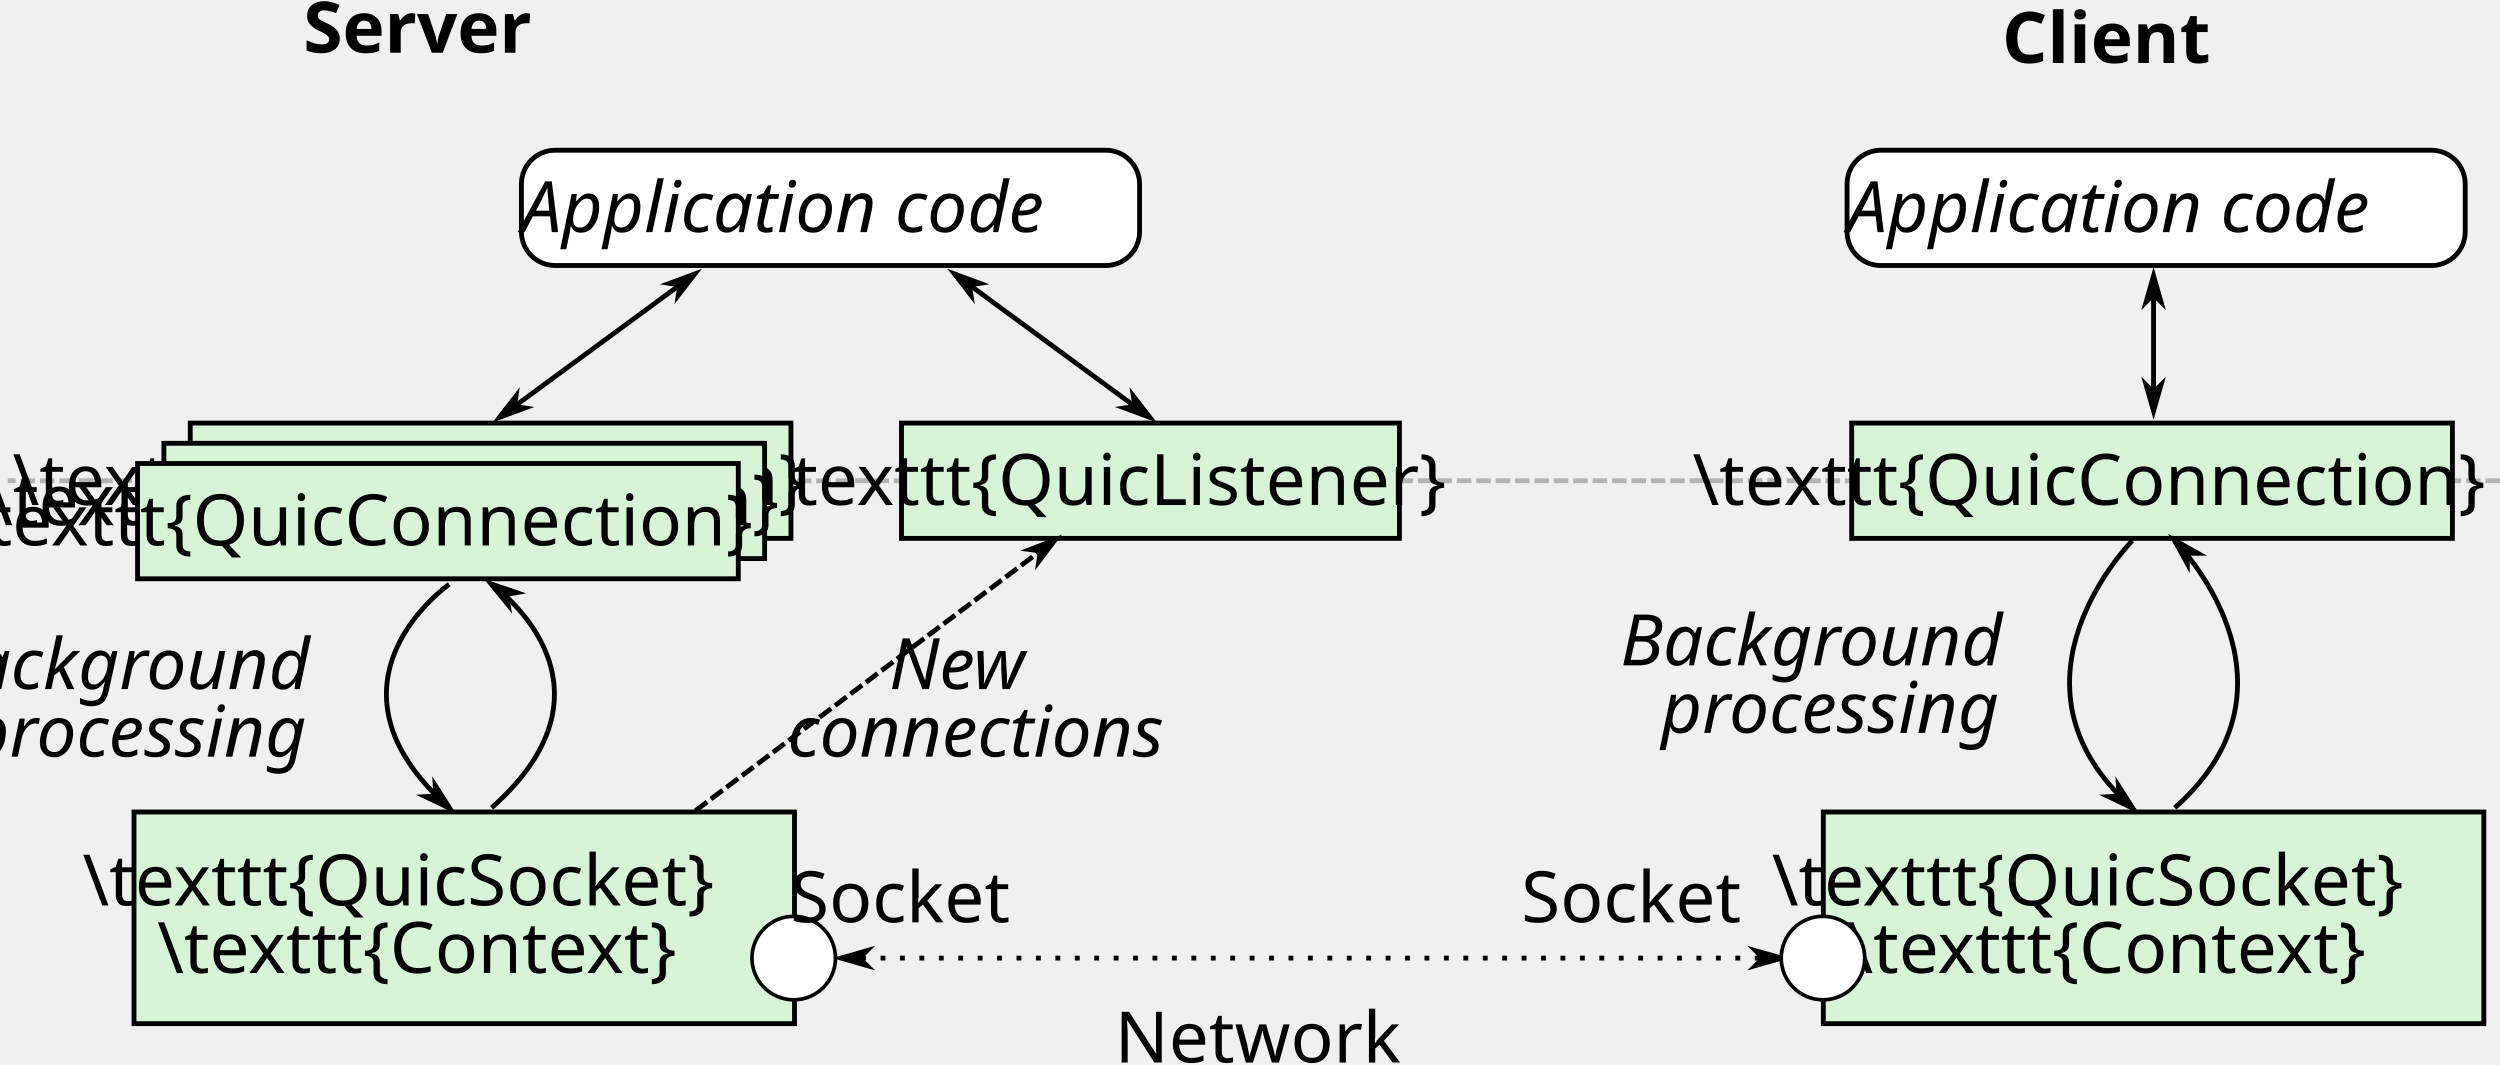
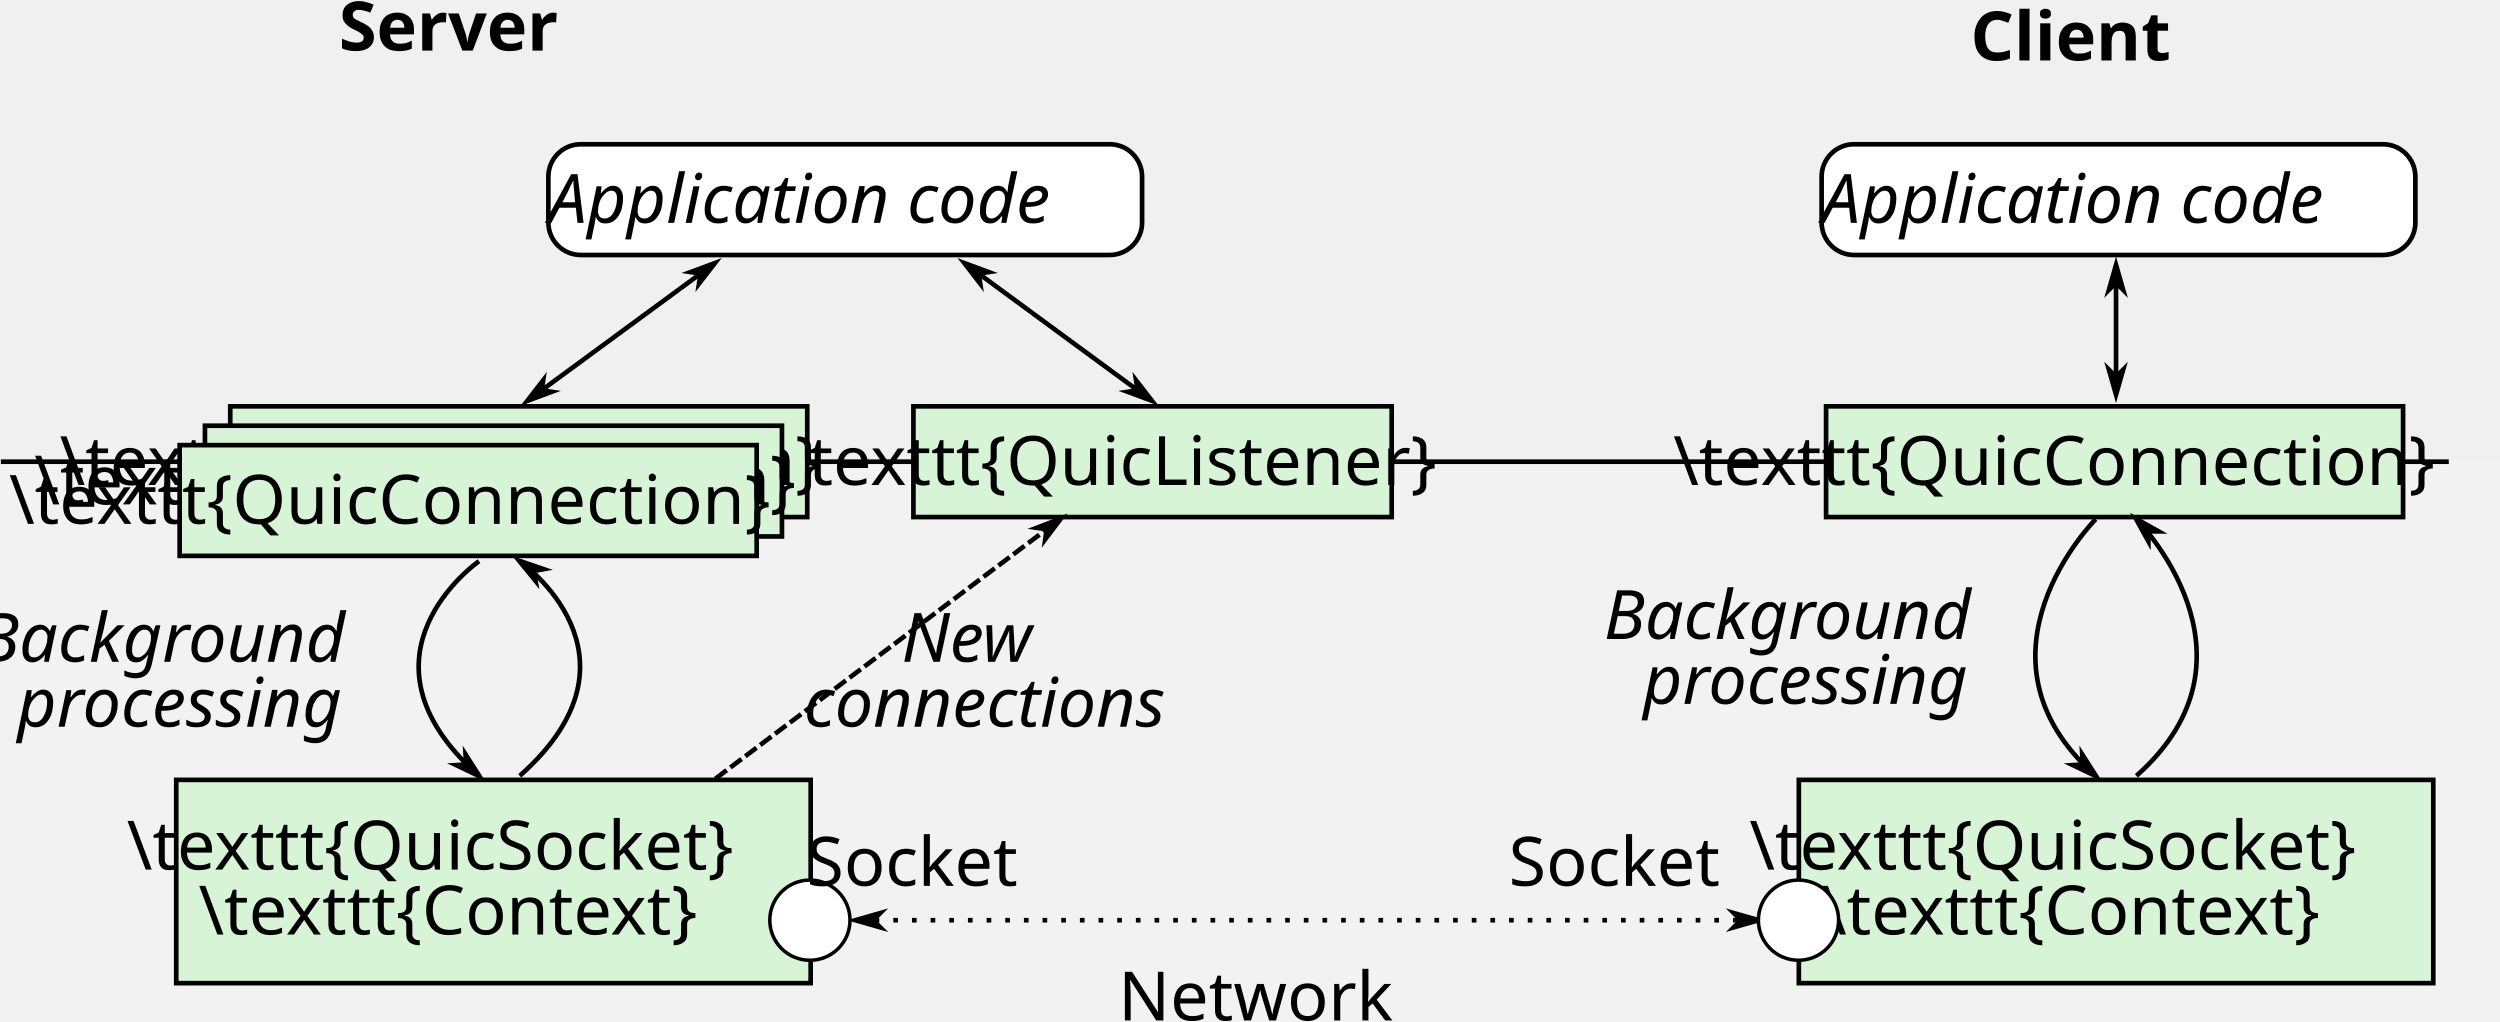
- <svg xmlns="http://www.w3.org/2000/svg" id="svg8" version="1.1" viewBox="0 0 136.407 58.062" height="58.062mm" width="136.407mm">
+ <svg xmlns="http://www.w3.org/2000/svg" id="svg8" version="1.1" viewBox="0 0 142.016 58.037" height="58.037mm" width="142.016mm">
  <defs id="defs2">
    <marker orient="auto" refY="0" refX="0" id="marker2429" style="overflow:visible">
      <path id="path2427" d="M 0,0 5,-5 -12.5,0 5,5 Z" style="fill:#000000;fill-opacity:1;fill-rule:evenodd;stroke:#000000;stroke-width:1pt;stroke-opacity:1" transform="matrix(-0.4,0,0,-0.4,-4,0)" />
    </marker>
    <marker orient="auto" refY="0" refX="0" id="marker2347" style="overflow:visible">
      <path id="path2345" d="M 0,0 5,-5 -12.5,0 5,5 Z" style="fill:#000000;fill-opacity:1;fill-rule:evenodd;stroke:#000000;stroke-width:1pt;stroke-opacity:1" transform="matrix(0.4,0,0,0.4,4,0)" />
    </marker>
    <marker orient="auto" refY="0" refX="0" id="marker2067" style="overflow:visible">
      <path id="path2065" d="M 0,0 5,-5 -12.5,0 5,5 Z" style="fill:#000000;fill-opacity:1;fill-rule:evenodd;stroke:#000000;stroke-width:1pt;stroke-opacity:1" transform="matrix(-0.4,0,0,-0.4,-4,0)" />
    </marker>
    <marker orient="auto" refY="0" refX="0" id="marker1821" style="overflow:visible">
      <path id="path1819" d="M 0,0 5,-5 -12.5,0 5,5 Z" style="fill:#000000;fill-opacity:1;fill-rule:evenodd;stroke:#000000;stroke-width:1pt;stroke-opacity:1" transform="matrix(-0.4,0,0,-0.4,-4,0)" />
    </marker>
    <marker orient="auto" refY="0" refX="0" id="marker1811" style="overflow:visible">
      <path id="path1809" d="M 0,0 5,-5 -12.5,0 5,5 Z" style="fill:#000000;fill-opacity:1;fill-rule:evenodd;stroke:#000000;stroke-width:1pt;stroke-opacity:1" transform="matrix(0.4,0,0,0.4,4,0)" />
    </marker>
    <marker orient="auto" refY="0" refX="0" id="marker1629" style="overflow:visible">
      <path id="path1627" d="M 0,0 5,-5 -12.5,0 5,5 Z" style="fill:#000000;fill-opacity:1;fill-rule:evenodd;stroke:#000000;stroke-width:1pt;stroke-opacity:1" transform="matrix(-0.4,0,0,-0.4,-4,0)" />
    </marker>
    <marker orient="auto" refY="0" refX="0" id="marker1619" style="overflow:visible">
      <path id="path1617" d="M 0,0 5,-5 -12.5,0 5,5 Z" style="fill:#000000;fill-opacity:1;fill-rule:evenodd;stroke:#000000;stroke-width:1pt;stroke-opacity:1" transform="matrix(0.4,0,0,0.4,4,0)" />
    </marker>
    <marker orient="auto" refY="0" refX="0" id="marker1451" style="overflow:visible">
      <path id="path1449" d="M 0,0 5,-5 -12.5,0 5,5 Z" style="fill:#000000;fill-opacity:1;fill-rule:evenodd;stroke:#000000;stroke-width:1pt;stroke-opacity:1" transform="matrix(-0.4,0,0,-0.4,-4,0)" />
    </marker>
    <marker orient="auto" refY="0" refX="0" id="marker1441" style="overflow:visible">
      <path id="path1439" d="M 0,0 5,-5 -12.5,0 5,5 Z" style="fill:#000000;fill-opacity:1;fill-rule:evenodd;stroke:#000000;stroke-width:1pt;stroke-opacity:1" transform="matrix(0.4,0,0,0.4,4,0)" />
    </marker>
    <marker orient="auto" refY="0" refX="0" id="Arrow1Mstart" style="overflow:visible">
      <path id="path1007" d="M 0,0 5,-5 -12.5,0 5,5 Z" style="fill:#000000;fill-opacity:1;fill-rule:evenodd;stroke:#000000;stroke-width:1pt;stroke-opacity:1" transform="matrix(0.4,0,0,0.4,4,0)" />
    </marker>
    <marker orient="auto" refY="0" refX="0" id="Arrow1Mend" style="overflow:visible">
      <path id="path1010" d="M 0,0 5,-5 -12.5,0 5,5 Z" style="fill:#000000;fill-opacity:1;fill-rule:evenodd;stroke:#000000;stroke-width:1pt;stroke-opacity:1" transform="matrix(-0.4,0,0,-0.4,-4,0)" />
    </marker>
    <marker orient="auto" refY="0" refX="0" id="marker2627" style="overflow:visible">
      <path id="path2625" d="M 0,0 5,-5 -12.5,0 5,5 Z" style="fill:#000000;fill-opacity:1;fill-rule:evenodd;stroke:#000000;stroke-width:1pt;stroke-opacity:1" transform="matrix(0.4,0,0,0.4,4,0)" />
    </marker>
    <marker orient="auto" refY="0" refX="0" id="marker2637" style="overflow:visible">
      <path id="path2635" d="M 0,0 5,-5 -12.5,0 5,5 Z" style="fill:#000000;fill-opacity:1;fill-rule:evenodd;stroke:#000000;stroke-width:1pt;stroke-opacity:1" transform="matrix(-0.4,0,0,-0.4,-4,0)" />
    </marker>
    <marker orient="auto" refY="0" refX="0" id="marker2347-3" style="overflow:visible">
      <path id="path2345-8" d="M 0,0 5,-5 -12.5,0 5,5 Z" style="fill:#000000;fill-opacity:1;fill-rule:evenodd;stroke:#000000;stroke-width:1pt;stroke-opacity:1" transform="matrix(0.4,0,0,0.4,4,0)" />
    </marker>
    <marker orient="auto" refY="0" refX="0" id="marker2429-5" style="overflow:visible">
      <path id="path2427-6" d="M 0,0 5,-5 -12.5,0 5,5 Z" style="fill:#000000;fill-opacity:1;fill-rule:evenodd;stroke:#000000;stroke-width:1pt;stroke-opacity:1" transform="matrix(-0.4,0,0,-0.4,-4,0)" />
    </marker>
  </defs>
-   <g transform="translate(-12.75282,5.172598)" id="layer1">
-     <path id="path2201" d="M 149.16,21.058 H 13.177" style="fill:#b3b3b3;stroke:#b3b3b3;stroke-width:0.265;stroke-linecap:butt;stroke-linejoin:miter;stroke-miterlimit:4;stroke-dasharray:0.794, 0.265;stroke-dashoffset:0;stroke-opacity:1" />
+   <g transform="translate(-10.05292,5.169627)" id="layer1">
+     <rect style="fill:#f2f2f2;stroke:#f2f2f2;stroke-width:0.1" id="rect2012" width="141.916" height="31.76" x="10.103" y="21.058" />
+     <path id="path2201" d="M 149.16,21.058 H 10.103" style="fill:#b3b3b3;stroke:#000000;stroke-width:0.265;stroke-linecap:butt;stroke-linejoin:miter;stroke-miterlimit:4;stroke-dasharray:none;stroke-dashoffset:0;stroke-opacity:1" />
    <text id="text835" y="33.547" x="37.19" style="font-size:3.528px;line-height:1.25;font-family:sans-serif;-inkscape-font-specification:sans-serif;letter-spacing:0px;stroke-width:0.265" xml:space="preserve">
      <tspan style="stroke-width:0.265" y="33.547" x="37.19" id="tspan833" />
    </text>
    <text id="text855" y="-2.297" x="38.059" style="font-style:normal;font-variant:normal;font-weight:bold;font-stretch:normal;font-size:3.881px;line-height:1.25;font-family:sans-serif;-inkscape-font-specification:'sans-serif Bold';text-align:center;letter-spacing:0px;text-anchor:middle;stroke-width:0.265" xml:space="preserve">
      <tspan style="font-style:normal;font-variant:normal;font-weight:bold;font-stretch:normal;font-family:sans-serif;-inkscape-font-specification:'sans-serif Bold';stroke-width:0.265" y="-2.297" x="38.059" id="tspan853">Server</tspan>
    </text>
    <text id="text859" y="-1.733" x="130.203" style="font-style:normal;font-variant:normal;font-weight:bold;font-stretch:normal;font-size:3.881px;line-height:1.25;font-family:sans-serif;-inkscape-font-specification:'sans-serif Bold';text-align:center;letter-spacing:0px;text-anchor:middle;stroke-width:0.265" xml:space="preserve">
      <tspan style="font-style:normal;font-variant:normal;font-weight:bold;font-stretch:normal;font-family:sans-serif;-inkscape-font-specification:'sans-serif Bold';stroke-width:0.265" y="-1.733" x="130.203" id="tspan857">Client</tspan>
    </text>
    <path id="path904" d="m 58.678,47.104 h 51.244" style="fill:none;stroke:#000000;stroke-width:0.265;stroke-linecap:butt;stroke-linejoin:miter;stroke-miterlimit:4;stroke-dasharray:0.265, 0.795;stroke-dashoffset:0;stroke-opacity:1;marker-start:url(#marker1811);marker-end:url(#marker2067)" />
    <rect y="39.132" x="20.064" height="11.548" width="36.04" id="rect979" style="fill:#d7f4d7;stroke:#000000;stroke-width:0.265;stroke-miterlimit:4;stroke-dasharray:none;stroke-dashoffset:0" />
    <text id="text983" y="44.232" x="38.026" style="font-style:normal;font-variant:normal;font-weight:normal;font-stretch:normal;font-size:3.881px;line-height:0.95;font-family:sans-serif;-inkscape-font-specification:sans-serif;text-align:center;letter-spacing:0px;text-anchor:middle;stroke-width:0.265" xml:space="preserve">
      <tspan style="font-style:normal;font-variant:normal;font-weight:normal;font-stretch:normal;font-family:sans-serif;-inkscape-font-specification:sans-serif;stroke-width:0.265" y="44.232" x="38.026" id="tspan981">\texttt{QuicSocket}</tspan>
      <tspan style="font-style:normal;font-variant:normal;font-weight:normal;font-stretch:normal;font-family:sans-serif;-inkscape-font-specification:sans-serif;stroke-width:0.265" y="47.918" x="38.026" id="tspan4013">\texttt{Context}</tspan>
    </text>
    <circle r="2.278" cy="47.102" cx="56.06" id="path887" style="fill:#ffffff;stroke:#000000;stroke-width:0.2" />
    <rect y="39.132" x="112.238" height="11.548" width="36.04" id="rect964" style="fill:#d7f4d7;stroke:#000000;stroke-width:0.265;stroke-miterlimit:4;stroke-dasharray:none;stroke-dashoffset:0" />
    <text id="text908" y="44.232" x="130.199" style="font-style:normal;font-variant:normal;font-weight:normal;font-stretch:normal;font-size:3.881px;line-height:0.95;font-family:sans-serif;-inkscape-font-specification:sans-serif;text-align:center;letter-spacing:0px;text-anchor:middle;stroke-width:0.265" xml:space="preserve">
      <tspan style="font-style:normal;font-variant:normal;font-weight:normal;font-stretch:normal;font-family:sans-serif;-inkscape-font-specification:sans-serif;stroke-width:0.265" y="44.232" x="130.199" id="tspan906">\texttt{QuicSocket}</tspan>
      <tspan style="font-style:normal;font-variant:normal;font-weight:normal;font-stretch:normal;font-family:sans-serif;-inkscape-font-specification:sans-serif;stroke-width:0.265" y="47.918" x="130.199" id="tspan4011">\texttt{Context}</tspan>
    </text>
    <text id="text898" y="45.151" x="104.278" style="font-style:normal;font-variant:normal;font-weight:normal;font-stretch:normal;font-size:3.881px;line-height:1.25;font-family:sans-serif;-inkscape-font-specification:sans-serif;text-align:center;letter-spacing:0px;text-anchor:middle;stroke-width:0.265" xml:space="preserve">
      <tspan style="font-style:normal;font-variant:normal;font-weight:normal;font-stretch:normal;font-family:sans-serif;-inkscape-font-specification:sans-serif;stroke-width:0.265" y="45.151" x="104.278" id="tspan896">Socket</tspan>
    </text>
    <circle r="2.278" cy="47.102" cx="112.219" id="circle900" style="fill:#ffffff;stroke:#000000;stroke-width:0.2" />
    <text id="text920" y="52.8" x="83.906" style="font-style:normal;font-variant:normal;font-weight:normal;font-stretch:normal;font-size:3.881px;line-height:1.25;font-family:sans-serif;-inkscape-font-specification:sans-serif;text-align:center;letter-spacing:0px;text-anchor:middle;stroke-width:0.265" xml:space="preserve">
      <tspan style="font-style:normal;font-variant:normal;font-weight:normal;font-stretch:normal;font-family:sans-serif;-inkscape-font-specification:sans-serif;text-align:center;text-anchor:middle;stroke-width:0.265" y="52.8" x="83.906" id="tspan918">Network</tspan>
    </text>
    <g id="g5094">
      <rect style="fill:#d7f4d7;stroke:#000000;stroke-width:0.265;stroke-miterlimit:4;stroke-dasharray:none;stroke-dashoffset:0" id="rect924" width="32.777" height="6.291" x="113.786" y="17.912" />
      <text xml:space="preserve" style="font-style:normal;font-variant:normal;font-weight:normal;font-stretch:normal;font-size:3.881px;line-height:1.25;font-family:sans-serif;-inkscape-font-specification:sans-serif;text-align:center;letter-spacing:0px;text-anchor:middle;stroke-width:0.265" x="130.272" y="22.381" id="text928">
        <tspan id="tspan926" x="130.272" y="22.381" style="font-style:normal;font-variant:normal;font-weight:normal;font-stretch:normal;font-family:sans-serif;-inkscape-font-specification:sans-serif;stroke-width:0.265">\texttt{QuicConnection}</tspan>
      </text>
    </g>
    <rect style="fill:#d7f4d7;stroke:#000000;stroke-width:0.265;stroke-miterlimit:4;stroke-dasharray:none;stroke-dashoffset:0" id="rect948" width="27.17" height="6.291" x="61.941" y="17.912" />
    <text xml:space="preserve" style="font-style:normal;font-variant:normal;font-weight:normal;font-stretch:normal;font-size:3.881px;line-height:1.25;font-family:sans-serif;-inkscape-font-specification:sans-serif;text-align:center;letter-spacing:0px;text-anchor:middle;stroke-width:0.265" x="75.623" y="22.381" id="text952">
      <tspan id="tspan950" x="75.623" y="22.381" style="font-style:normal;font-variant:normal;font-weight:normal;font-stretch:normal;font-family:sans-serif;-inkscape-font-specification:sans-serif;stroke-width:0.265">\texttt{QuicListener}</tspan>
    </text>
    <text id="text989" y="45.151" x="64.387" style="font-style:normal;font-variant:normal;font-weight:normal;font-stretch:normal;font-size:3.881px;line-height:1.25;font-family:sans-serif;-inkscape-font-specification:sans-serif;text-align:center;letter-spacing:0px;text-anchor:middle;stroke-width:0.265" xml:space="preserve">
      <tspan style="font-style:normal;font-variant:normal;font-weight:normal;font-stretch:normal;font-family:sans-serif;-inkscape-font-specification:sans-serif;stroke-width:0.265" y="45.151" x="64.387" id="tspan987">Socket</tspan>
    </text>
    <g transform="translate(0.2309079)" id="g1359">
      <path id="path997" d="m 131.183,24.325 c 0,0 7.71,7.753 0,14.578" style="fill:none;stroke:#000000;stroke-width:0.265px;stroke-linecap:butt;stroke-linejoin:miter;stroke-opacity:1;marker-start:url(#Arrow1Mstart)" />
      <path id="path999" d="m 128.87,24.325 c 0,0 -7.71,7.753 0,14.578" style="fill:none;stroke:#000000;stroke-width:0.265px;stroke-linecap:butt;stroke-linejoin:miter;stroke-opacity:1;marker-end:url(#Arrow1Mend)" />
    </g>
    <g transform="translate(-91.60663)" id="g1615">
      <path id="path1611" d="m 131.183,26.708 c 0,0 7.71,5.37 0,12.195" style="fill:none;stroke:#000000;stroke-width:0.265px;stroke-linecap:butt;stroke-linejoin:miter;stroke-opacity:1;marker-start:url(#marker1619)" />
      <path id="path1613" d="m 128.87,26.708 c 0,0 -7.71,5.37 0,12.195" style="fill:none;stroke:#000000;stroke-width:0.265px;stroke-linecap:butt;stroke-linejoin:miter;stroke-opacity:1;marker-end:url(#marker1629)" />
    </g>
    <text id="text1723" y="31.129" x="115.126" style="font-style:normal;font-variant:normal;font-weight:normal;font-stretch:normal;font-size:3.881px;line-height:0.95;font-family:sans-serif;-inkscape-font-specification:sans-serif;text-align:center;letter-spacing:0px;text-anchor:middle;stroke-width:0.265" xml:space="preserve">
      <tspan style="font-style:italic;font-variant:normal;font-weight:normal;font-stretch:normal;font-family:sans-serif;-inkscape-font-specification:'sans-serif Italic';stroke-width:0.265" y="31.129" x="115.126" id="tspan1721">Background</tspan>
      <tspan id="tspan1727" style="font-style:italic;font-variant:normal;font-weight:normal;font-stretch:normal;font-family:sans-serif;-inkscape-font-specification:'sans-serif Italic';stroke-width:0.265" y="34.815" x="115.126">processing</tspan>
    </text>
    <text id="text1753" y="32.425" x="22.77" style="font-style:normal;font-variant:normal;font-weight:normal;font-stretch:normal;font-size:3.881px;line-height:0.95;font-family:sans-serif;-inkscape-font-specification:sans-serif;text-align:center;letter-spacing:0px;text-anchor:middle;stroke-width:0.265" xml:space="preserve">
      <tspan style="font-style:italic;font-variant:normal;font-weight:normal;font-stretch:normal;font-family:sans-serif;-inkscape-font-specification:'sans-serif Italic';stroke-width:0.265" y="32.425" x="22.77" id="tspan1749">Background</tspan>
      <tspan id="tspan1751" style="font-style:italic;font-variant:normal;font-weight:normal;font-stretch:normal;font-family:sans-serif;-inkscape-font-specification:'sans-serif Italic';stroke-width:0.265" y="36.112" x="22.77">processing</tspan>
    </text>
    <g transform="translate(-76.68062)" id="g1807">
      <path id="path2041" d="M 127.379,39.062 146.969,24.308" style="fill:none;stroke:#000000;stroke-width:0.265;stroke-linecap:butt;stroke-linejoin:miter;stroke-miterlimit:4;stroke-dasharray:0.794, 0.265;stroke-dashoffset:0;stroke-opacity:1;marker-end:url(#marker1821)" />
    </g>
    <text id="text2059" y="32.425" x="68.501" style="font-style:normal;font-variant:normal;font-weight:normal;font-stretch:normal;font-size:3.881px;line-height:0.95;font-family:sans-serif;-inkscape-font-specification:sans-serif;text-align:center;letter-spacing:0px;text-anchor:middle;stroke-width:0.265" xml:space="preserve">
      <tspan id="tspan2057" style="font-style:italic;font-variant:normal;font-weight:normal;font-stretch:normal;font-family:sans-serif;-inkscape-font-specification:'sans-serif Italic';stroke-width:0.265" y="32.425" x="68.501">New</tspan>
      <tspan id="tspan2063" style="font-style:italic;font-variant:normal;font-weight:normal;font-stretch:normal;font-family:sans-serif;-inkscape-font-specification:'sans-serif Italic';stroke-width:0.265" y="36.112" x="68.501">connections</tspan>
    </text>
    <rect ry="1.842" y="3.024" x="113.533" height="6.291" width="33.728" id="rect1045" style="fill:#ffffff;stroke:#000000;stroke-width:0.265;stroke-miterlimit:4;stroke-dasharray:none;stroke-dashoffset:0" />
    <text id="text2293" y="7.493" x="130.318" style="font-style:italic;font-variant:normal;font-weight:normal;font-stretch:normal;font-size:3.881px;line-height:1.25;font-family:sans-serif;-inkscape-font-specification:'sans-serif Italic';text-align:center;letter-spacing:0px;text-anchor:middle;stroke-width:0.265" xml:space="preserve">
      <tspan style="font-style:italic;font-variant:normal;font-weight:normal;font-stretch:normal;font-family:sans-serif;-inkscape-font-specification:'sans-serif Italic';stroke-width:0.265" y="7.493" x="130.318" id="tspan2291">Application code</tspan>
    </text>
    <rect ry="1.842" y="3.024" x="41.203" height="6.291" width="33.728" id="rect2323" style="fill:#ffffff;stroke:#000000;stroke-width:0.265;stroke-miterlimit:4;stroke-dasharray:none;stroke-dashoffset:0" />
    <text id="text2327" y="7.493" x="57.987" style="font-style:italic;font-variant:normal;font-weight:normal;font-stretch:normal;font-size:3.881px;line-height:1.25;font-family:sans-serif;-inkscape-font-specification:'sans-serif Italic';text-align:center;letter-spacing:0px;text-anchor:middle;stroke-width:0.265" xml:space="preserve">
      <tspan style="font-style:italic;font-variant:normal;font-weight:normal;font-stretch:normal;font-family:sans-serif;-inkscape-font-specification:'sans-serif Italic';stroke-width:0.265" y="7.493" x="57.987" id="tspan2325">Application code</tspan>
    </text>
    <path id="path2343" d="M 130.257,9.92 V 17.208" style="fill:none;stroke:#000000;stroke-width:0.265px;stroke-linecap:butt;stroke-linejoin:miter;stroke-opacity:1;marker-start:url(#marker2347);marker-end:url(#marker2429)" />
    <path id="path2343-1" d="M 50.634,9.797 40.037,17.577" style="fill:none;stroke:#000000;stroke-width:0.265px;stroke-linecap:butt;stroke-linejoin:miter;stroke-opacity:1;marker-start:url(#marker2347-3);marker-end:url(#marker2429-5)" />
    <path id="path2623" d="M 64.863,9.797 75.46,17.577" style="fill:none;stroke:#000000;stroke-width:0.265px;stroke-linecap:butt;stroke-linejoin:miter;stroke-opacity:1;marker-start:url(#marker2627);marker-end:url(#marker2637)" />
    <g id="g5132" transform="translate(1.436574)">
      <g id="g5102" transform="translate(-92.09034)">
        <rect style="fill:#d7f4d7;stroke:#000000;stroke-width:0.265;stroke-miterlimit:4;stroke-dasharray:none;stroke-dashoffset:0" id="rect5096" width="32.777" height="6.291" x="113.786" y="17.912" />
        <text xml:space="preserve" style="font-style:normal;font-variant:normal;font-weight:normal;font-stretch:normal;font-size:3.881px;line-height:1.25;font-family:sans-serif;-inkscape-font-specification:sans-serif;text-align:center;letter-spacing:0px;text-anchor:middle;stroke-width:0.265" x="130.272" y="22.381" id="text5100">
          <tspan id="tspan5098" x="130.272" y="22.381" style="font-style:normal;font-variant:normal;font-weight:normal;font-stretch:normal;font-family:sans-serif;-inkscape-font-specification:sans-serif;stroke-width:0.265">\texttt{QuicConnection}</tspan>
        </text>
      </g>
      <g id="g5110" transform="translate(-93.52691,1.102488)">
        <rect style="fill:#d7f4d7;stroke:#000000;stroke-width:0.265;stroke-miterlimit:4;stroke-dasharray:none;stroke-dashoffset:0" id="rect5104" width="32.777" height="6.291" x="113.786" y="17.912" />
        <text xml:space="preserve" style="font-style:normal;font-variant:normal;font-weight:normal;font-stretch:normal;font-size:3.881px;line-height:1.25;font-family:sans-serif;-inkscape-font-specification:sans-serif;text-align:center;letter-spacing:0px;text-anchor:middle;stroke-width:0.265" x="130.272" y="22.381" id="text5108">
          <tspan id="tspan5106" x="130.272" y="22.381" style="font-style:normal;font-variant:normal;font-weight:normal;font-stretch:normal;font-family:sans-serif;-inkscape-font-specification:sans-serif;stroke-width:0.265">\texttt{QuicConnection}</tspan>
        </text>
      </g>
      <g id="g5118" transform="translate(-94.96349,2.204974)">
        <rect style="fill:#d7f4d7;stroke:#000000;stroke-width:0.265;stroke-miterlimit:4;stroke-dasharray:none;stroke-dashoffset:0" id="rect5112" width="32.777" height="6.291" x="113.786" y="17.912" />
        <text xml:space="preserve" style="font-style:normal;font-variant:normal;font-weight:normal;font-stretch:normal;font-size:3.881px;line-height:1.25;font-family:sans-serif;-inkscape-font-specification:sans-serif;text-align:center;letter-spacing:0px;text-anchor:middle;stroke-width:0.265" x="130.272" y="22.381" id="text5116">
          <tspan id="tspan5114" x="130.272" y="22.381" style="font-style:normal;font-variant:normal;font-weight:normal;font-stretch:normal;font-family:sans-serif;-inkscape-font-specification:sans-serif;stroke-width:0.265">\texttt{QuicConnection}</tspan>
        </text>
      </g>
    </g>
  </g>
</svg>
